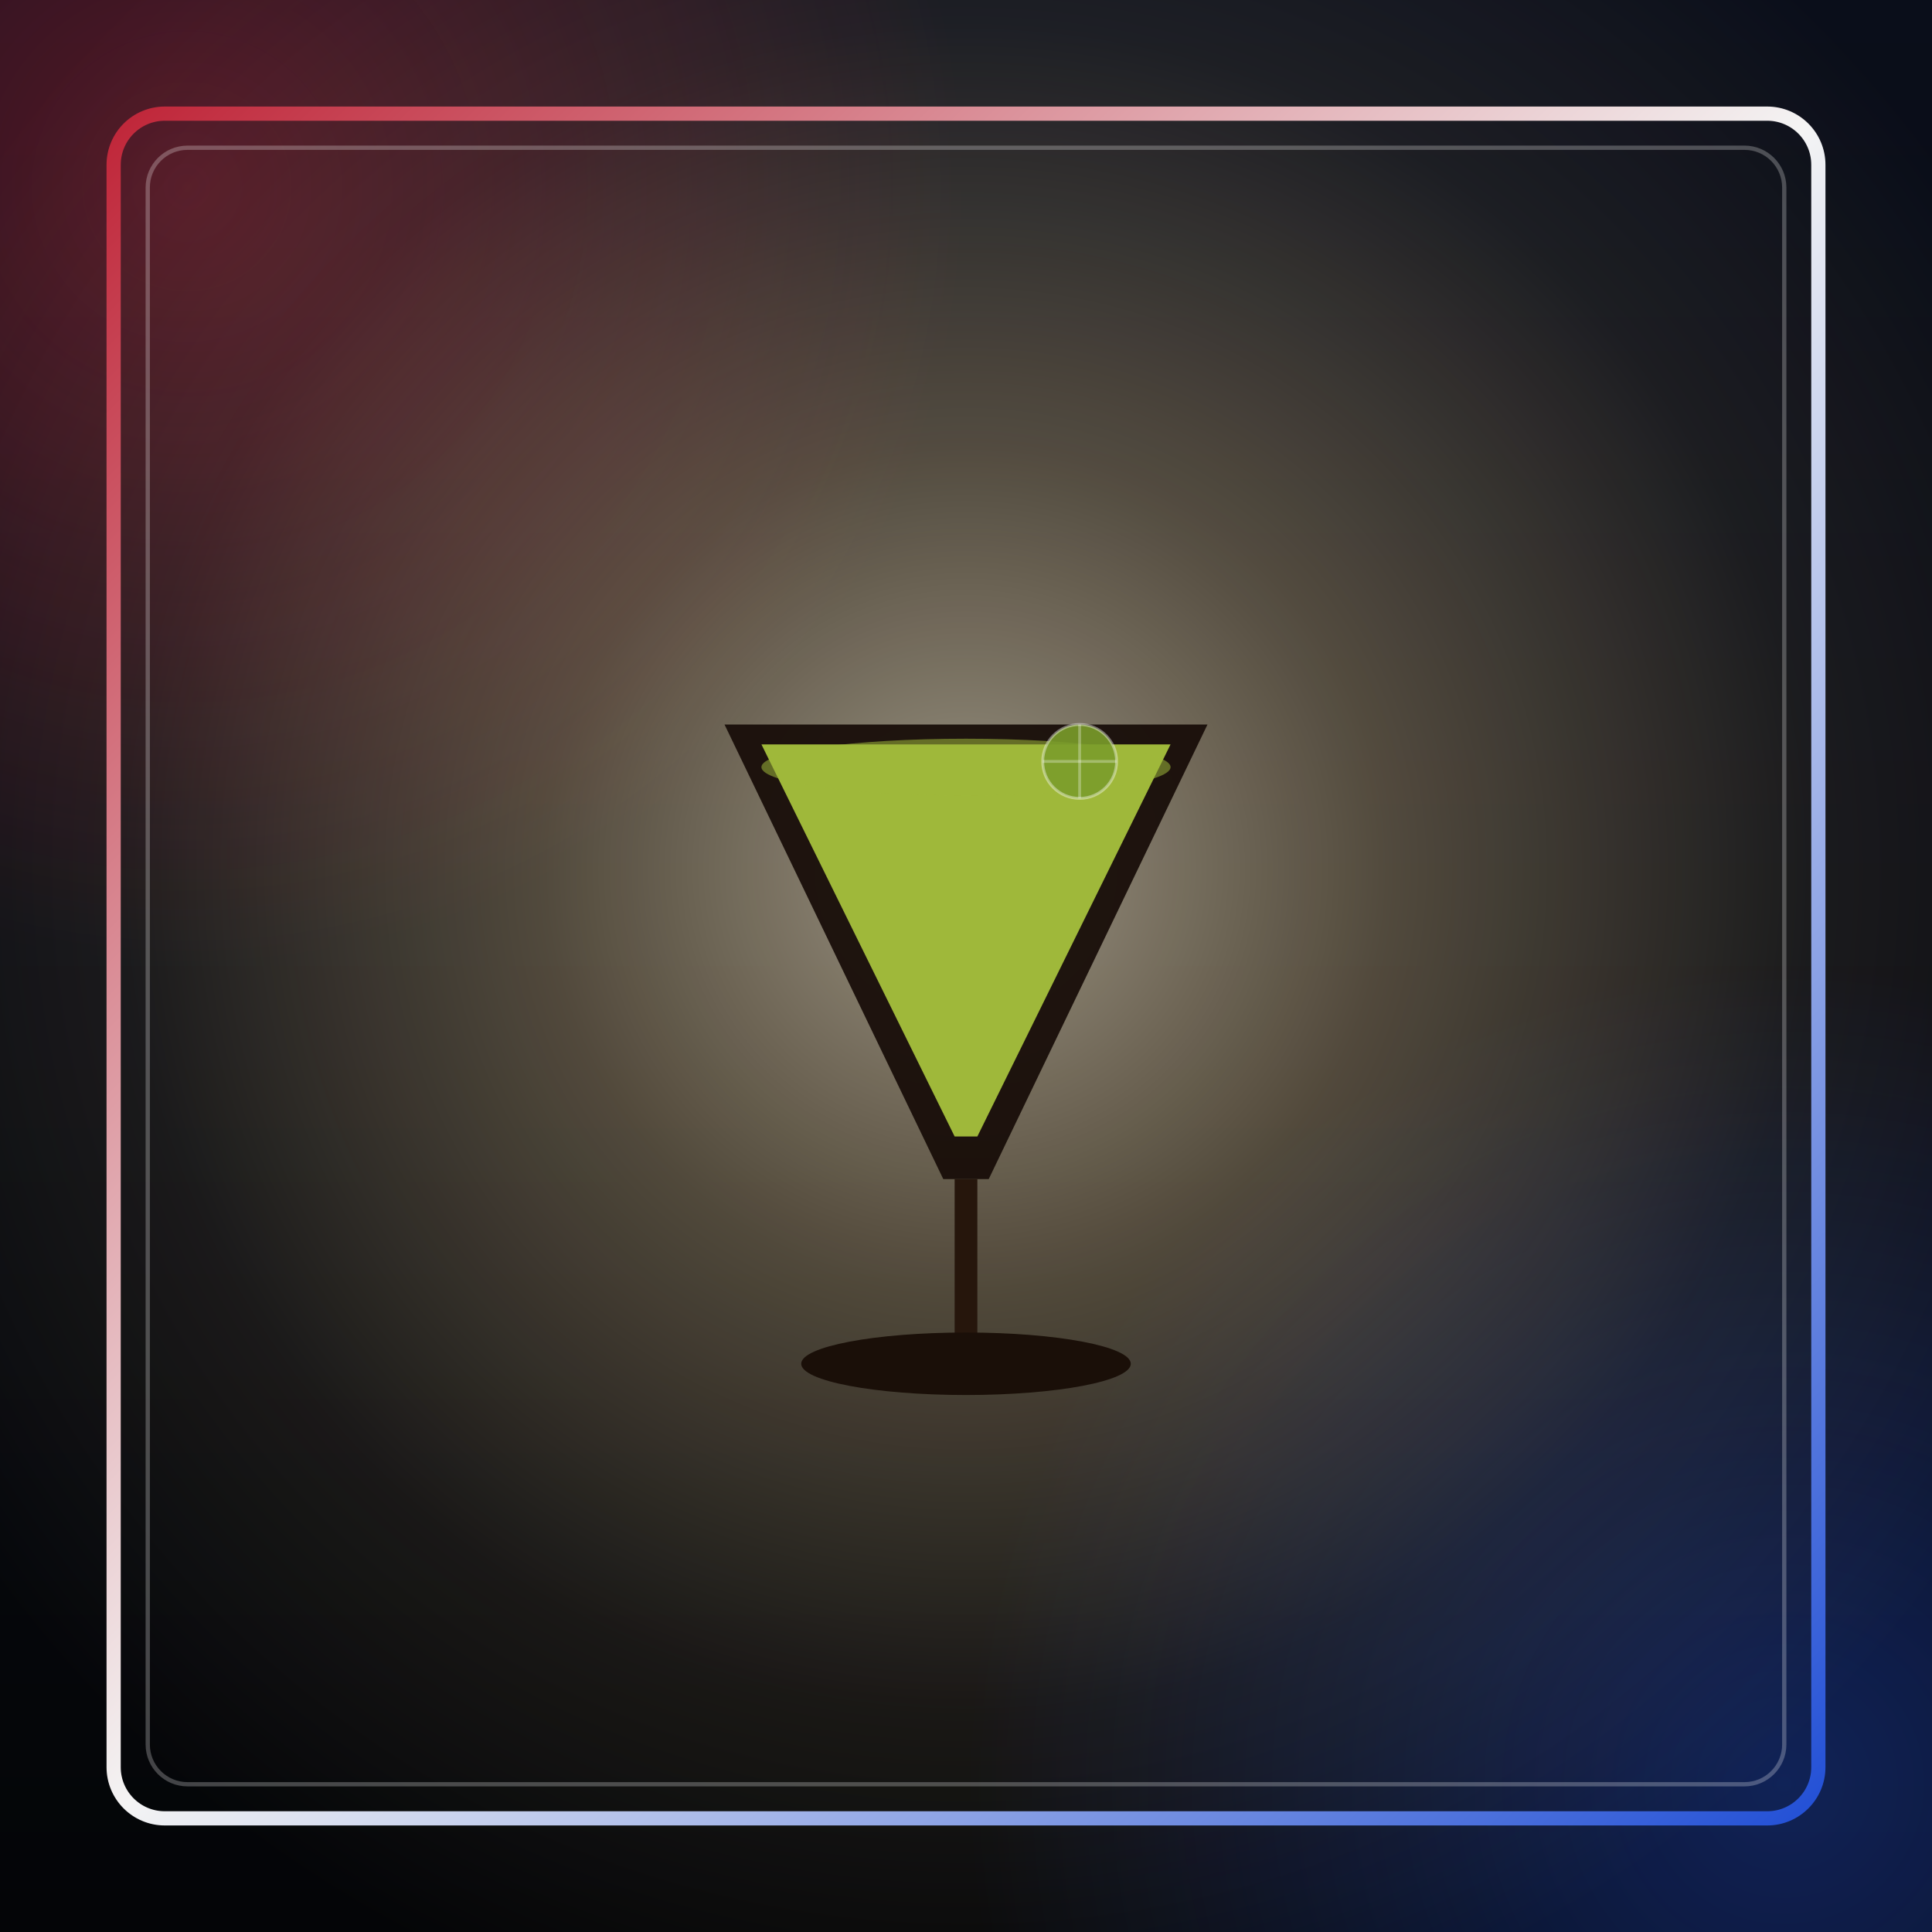
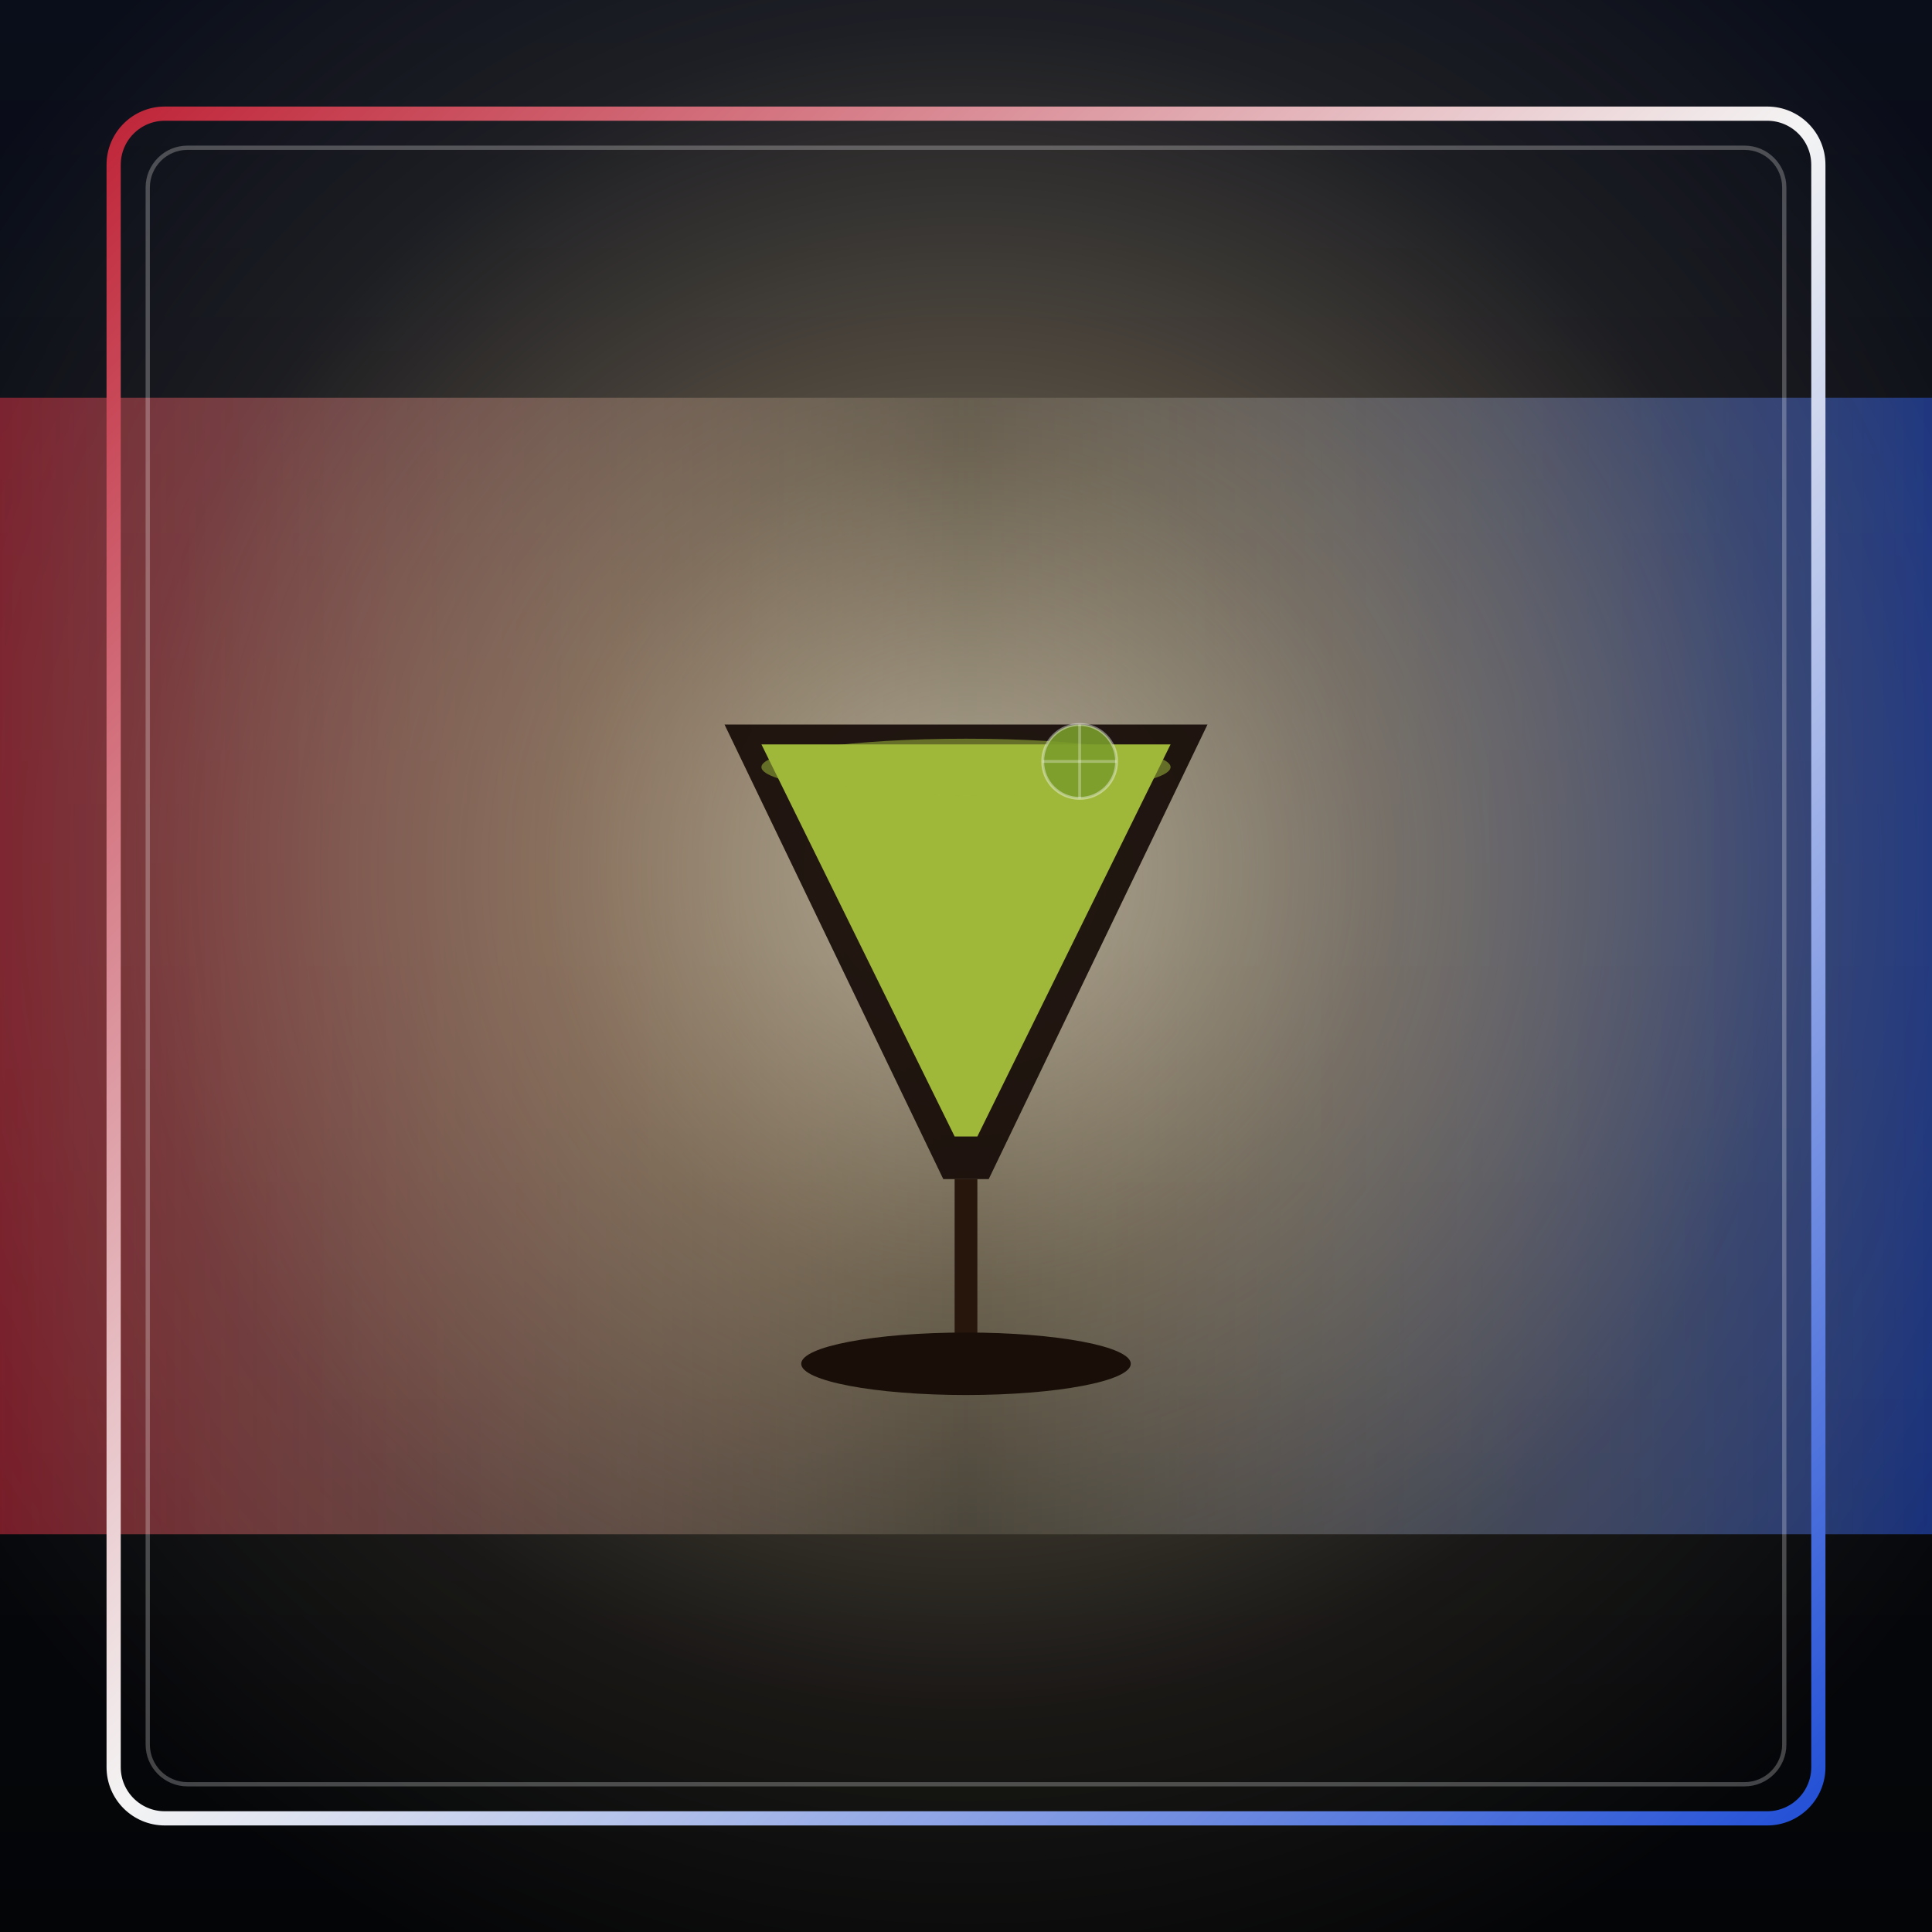
<svg xmlns="http://www.w3.org/2000/svg" width="100%" height="100%" viewBox="0 0 680 680" role="img">
  <defs>
    <linearGradient id="bgGrad" x1="0" y1="0" x2="0" y2="1">
      <stop offset="0" stop-color="#0a0e1a" />
      <stop offset="1" stop-color="#040507" />
    </linearGradient>
-     <radialGradient id="glowRed" cx="0.1" cy="0.1" r="0.4">
-       <stop offset="0" stop-color="#c0273a" stop-opacity="0.4" />
-       <stop offset="1" stop-color="#c0273a" stop-opacity="0" />
-     </radialGradient>
-     <radialGradient id="glowBlue" cx="0.92" cy="0.92" r="0.42">
-       <stop offset="0" stop-color="#2451d6" stop-opacity="0.38" />
-       <stop offset="1" stop-color="#2451d6" stop-opacity="0" />
-     </radialGradient>
+     <linearGradient id="patrioticBand" x1="0" y1="0" x2="1" y2="0">
+       <stop offset="0" stop-color="#c0273a" stop-opacity="0.6" />
+       <stop offset="0.5" stop-color="#fff4d6" stop-opacity="0.12" />
+       <stop offset="1" stop-color="#2451d6" stop-opacity="0.55" />
+     </linearGradient>
    <linearGradient id="frameGrad" x1="0" y1="0" x2="1" y2="1">
      <stop offset="0" stop-color="#c0273a" />
      <stop offset="0.5" stop-color="#f4f4f4" />
      <stop offset="1" stop-color="#2451d6" />
    </linearGradient>
    <radialGradient id="spot" cx="0.5" cy="0.45" r="0.62">
-       <stop offset="0" stop-color="#fff4d6" stop-opacity="0.6" />
-       <stop offset="0.35" stop-color="#ffdfa3" stop-opacity="0.3" />
+       <stop offset="0" stop-color="#fff4d6" stop-opacity="0.65" />
+       <stop offset="0.35" stop-color="#ffdfa3" stop-opacity="0.32" />
      <stop offset="0.7" stop-color="#ffdfa3" stop-opacity="0.08" />
      <stop offset="1" stop-color="#ffdfa3" stop-opacity="0" />
    </radialGradient>
  </defs>
  <rect x="0" y="0" width="680" height="680" fill="url(#bgGrad)" />
-   <rect x="0" y="0" width="680" height="680" fill="url(#glowRed)" />
-   <rect x="0" y="0" width="680" height="680" fill="url(#glowBlue)" />
+   <rect x="0" y="140" width="680" height="400" fill="url(#patrioticBand)" />
  <rect x="0" y="0" width="680" height="680" fill="url(#spot)" />
  <path d="M255 255 L425 255 L348 415 L332 415 Z" fill="#160b06" opacity="0.92" />
  <path d="M268 262 L412 262 L344 400 L336 400 Z" fill="#9fb83a" />
  <ellipse cx="340" cy="270" rx="72" ry="10" fill="#9fb83a" opacity="0.55" />
  <rect x="336" y="415" width="8" height="62" fill="#26160c" />
  <ellipse cx="340" cy="480" rx="58" ry="11" fill="#1a0f08" />
  <circle cx="380" cy="268" r="13" fill="#7a9c2a" opacity="0.9" />
  <circle cx="380" cy="268" r="13" fill="none" stroke="#fff" stroke-opacity="0.4" stroke-width="1" />
  <line x1="380" y1="255" x2="380" y2="281" stroke="#fff" stroke-opacity="0.3" stroke-width="1" />
  <line x1="367" y1="268" x2="393" y2="268" stroke="#fff" stroke-opacity="0.3" stroke-width="1" />
  <rect x="40" y="40" width="600" height="600" rx="18" fill="none" stroke="url(#frameGrad)" stroke-width="5" />
  <rect x="52" y="52" width="576" height="576" rx="14" fill="none" stroke="#ffffff" stroke-opacity="0.25" stroke-width="1.5" />
</svg>
